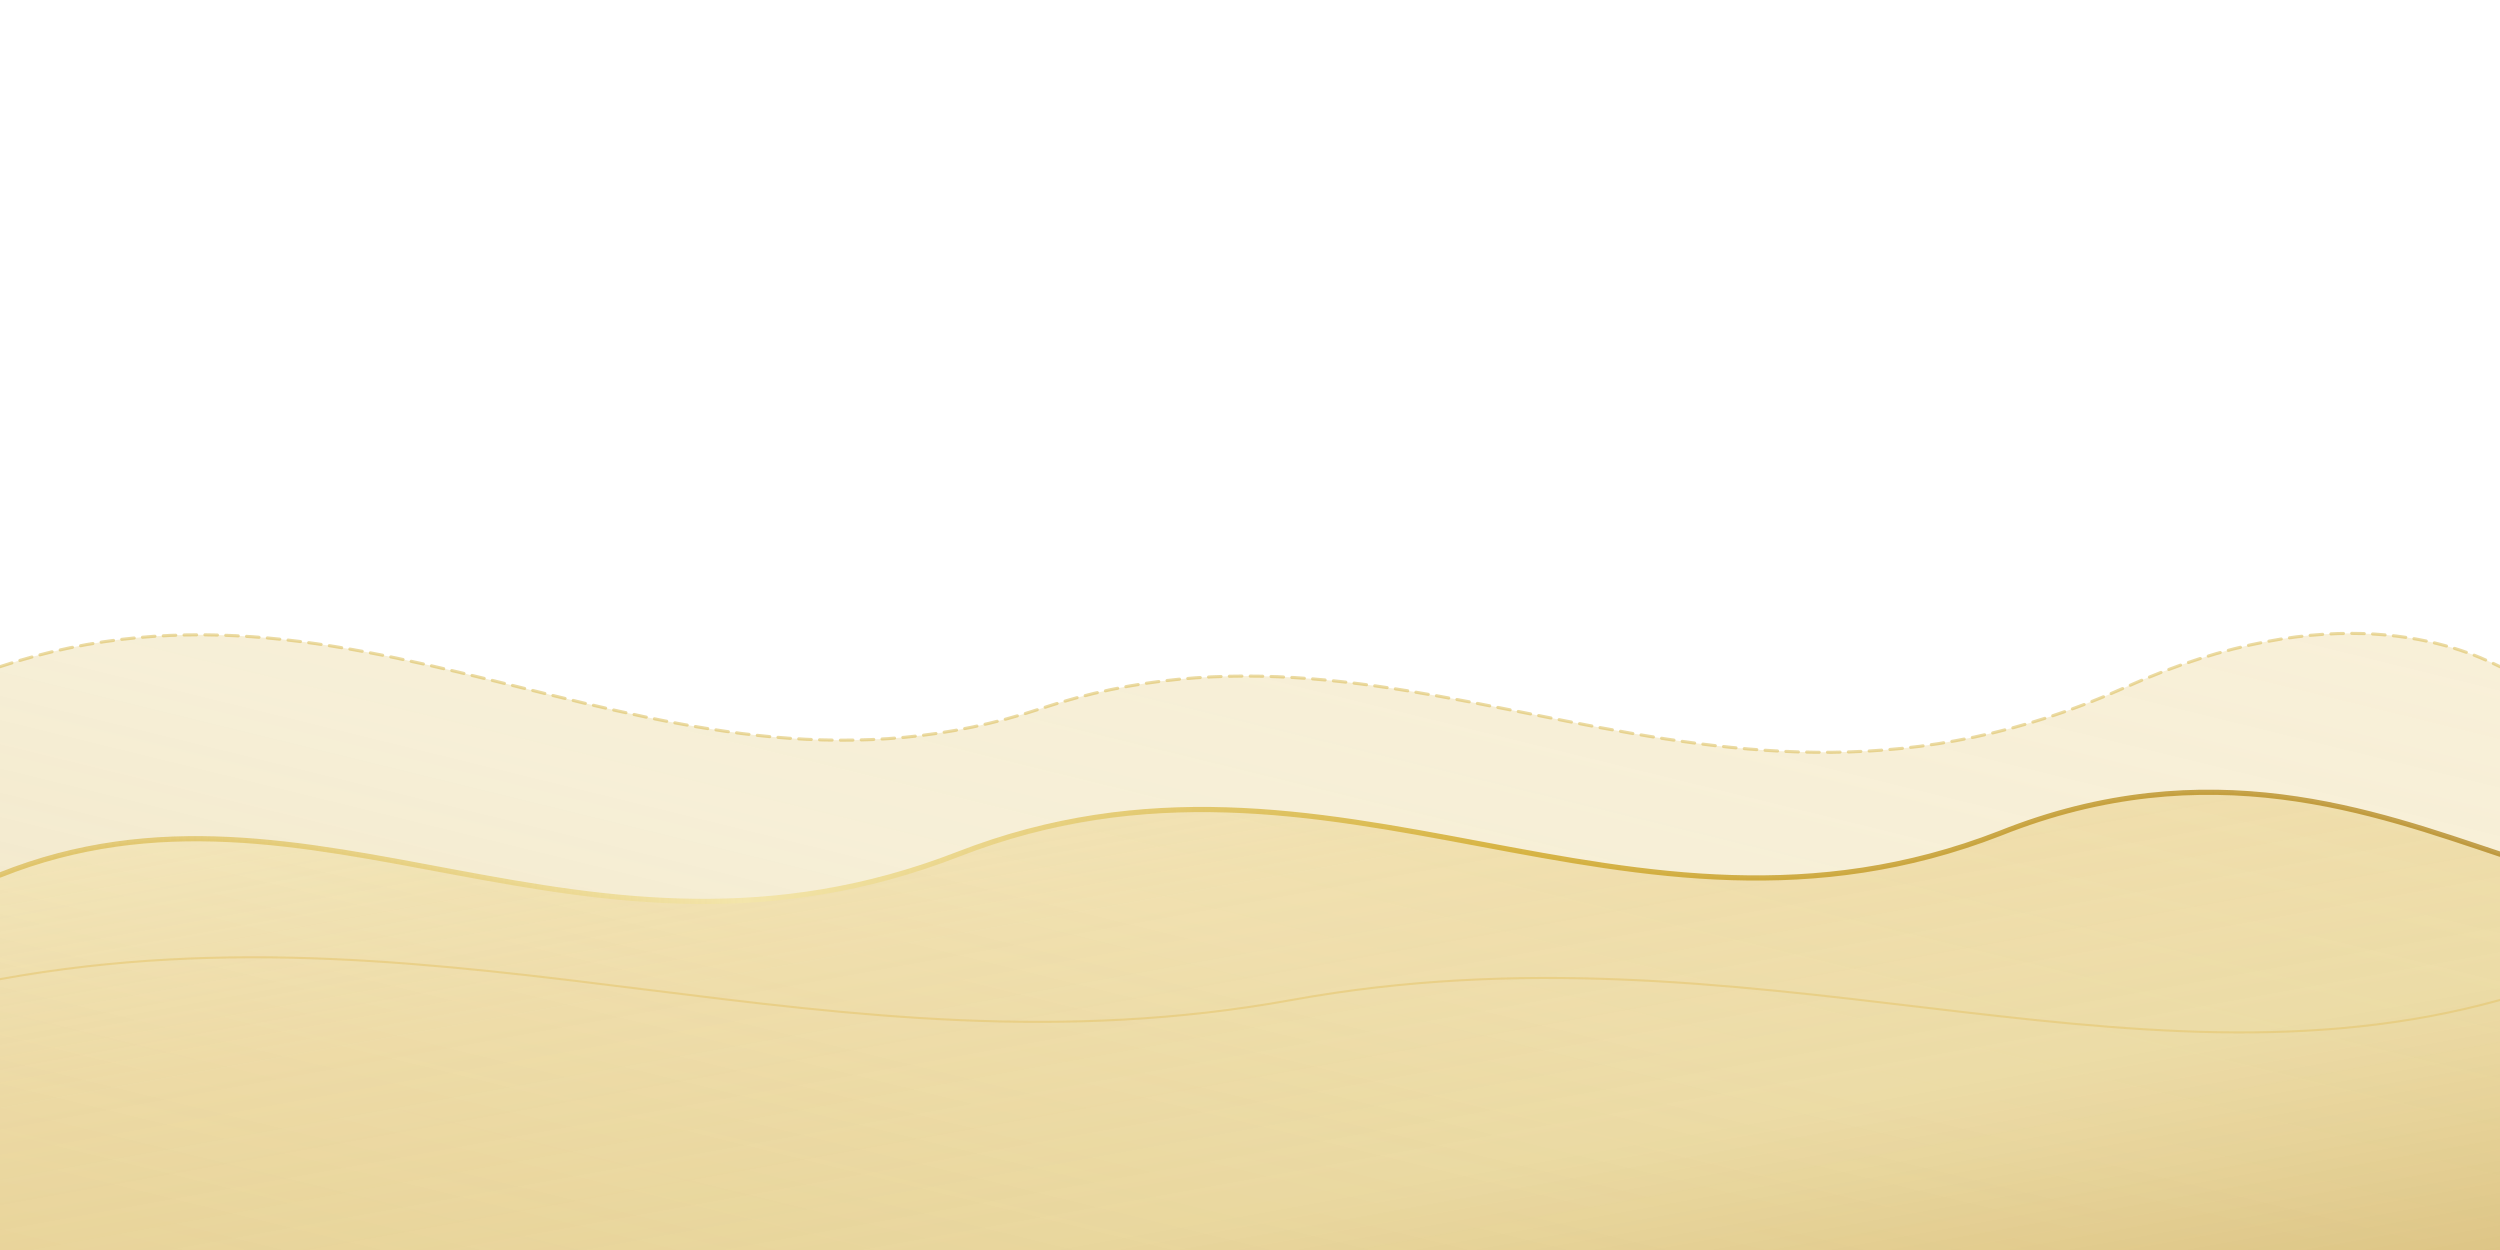
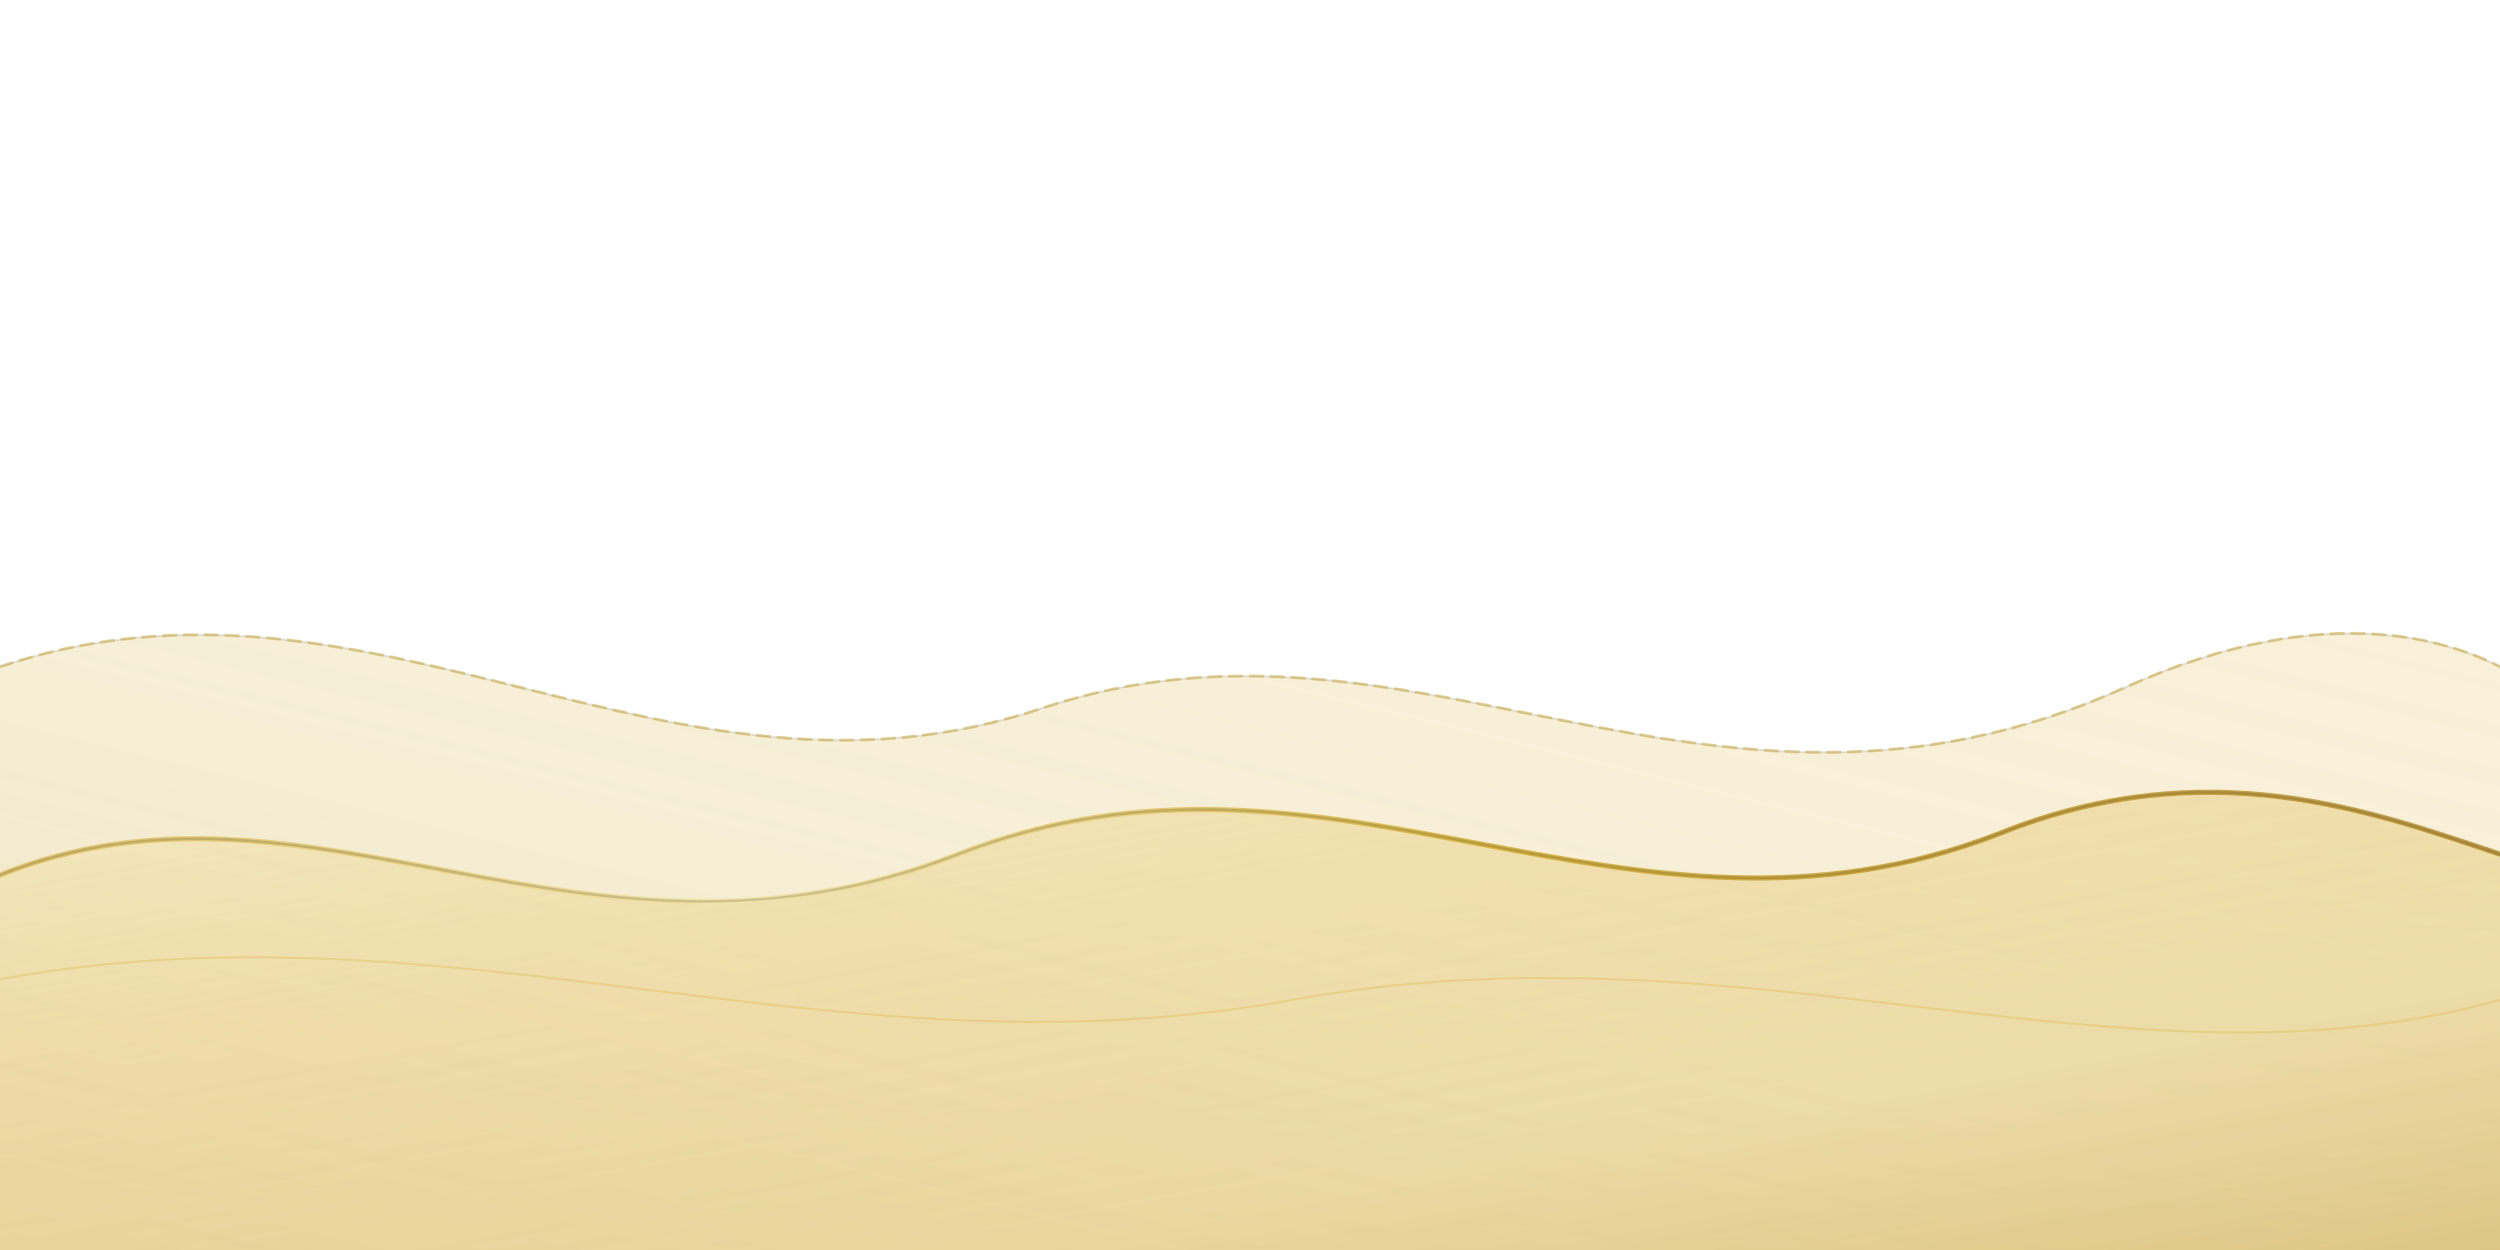
<svg xmlns="http://www.w3.org/2000/svg" id="visual" viewBox="0 0 1200 600" width="100%" height="100%" preserveAspectRatio="none">
  <defs>
    <linearGradient id="gold-grad-1" x1="0%" y1="0%" x2="100%" y2="100%">
      <stop offset="0%" stop-color="#F3E5AB" stop-opacity="0.45" />
      <stop offset="35%" stop-color="#E5C365" stop-opacity="0.35" />
      <stop offset="70%" stop-color="#D4AF37" stop-opacity="0.30" />
      <stop offset="100%" stop-color="#B8860B" stop-opacity="0.40" />
    </linearGradient>
    <linearGradient id="gold-grad-2" x1="100%" y1="0%" x2="0%" y2="100%">
      <stop offset="0%" stop-color="#E5C365" stop-opacity="0.25" />
      <stop offset="50%" stop-color="#D4AF37" stop-opacity="0.20" />
      <stop offset="100%" stop-color="#C59B27" stop-opacity="0.30" />
    </linearGradient>
    <linearGradient id="gold-line-grad" x1="0%" y1="0%" x2="100%" y2="0%">
      <stop offset="0%" stop-color="#D4AF37" stop-opacity="0.6" />
      <stop offset="30%" stop-color="#F3E5AB" stop-opacity="1" />
      <stop offset="60%" stop-color="#D4AF37" stop-opacity="0.9" />
      <stop offset="100%" stop-color="#AA7C11" stop-opacity="0.7" />
    </linearGradient>
    <filter id="soft-glow" x="-10%" y="-10%" width="120%" height="120%">
      <feGaussianBlur stdDeviation="3" result="blur" />
      <feComposite in="SourceGraphic" in2="blur" operator="over" />
    </filter>
  </defs>
  <rect x="0" y="0" width="1200" height="600" fill="#FFFFFF" />
  <path d="M0 320 C180 260, 320 400, 500 340 C680 280, 820 420, 1020 330 C1120 285, 1180 310, 1200 320 L1200 600 L0 600 Z" fill="url(#gold-grad-2)" />
  <path d="M0 420 C150 360, 280 480, 460 410 C640 340, 780 470, 960 400 C1060 360, 1140 390, 1200 410 L1200 600 L0 600 Z" fill="url(#gold-grad-1)" />
  <path d="M0 420 C150 360, 280 480, 460 410 C640 340, 780 470, 960 400 C1060 360, 1140 390, 1200 410" fill="none" stroke="url(#gold-line-grad)" stroke-width="2.5" stroke-linecap="round" />
+   <path d="M0 420 C150 360, 280 480, 460 410 C640 340, 780 470, 960 400 C1060 360, 1140 390, 1200 410" fill="none" stroke="#0F0F10" stroke-width="1.2" stroke-opacity="0.16" stroke-linecap="round" />
  <path d="M0 320 C180 260, 320 400, 500 340 C680 280, 820 420, 1020 330 C1120 285, 1180 310, 1200 320" fill="none" stroke="#D4AF37" stroke-width="1.5" stroke-opacity="0.45" stroke-dasharray="6 4" stroke-linecap="round" />
+   <path d="M0 320 C180 260, 320 400, 500 340 C680 280, 820 420, 1020 330 C1120 285, 1180 310, 1200 320" fill="none" stroke="#0F0F10" stroke-width="1.0" stroke-opacity="0.10" stroke-linecap="round" />
  <path d="M0 470 C220 430, 400 520, 620 480 C840 440, 1020 530, 1200 480" fill="none" stroke="#E5C365" stroke-width="1" stroke-opacity="0.5" stroke-linecap="round" />
</svg>
